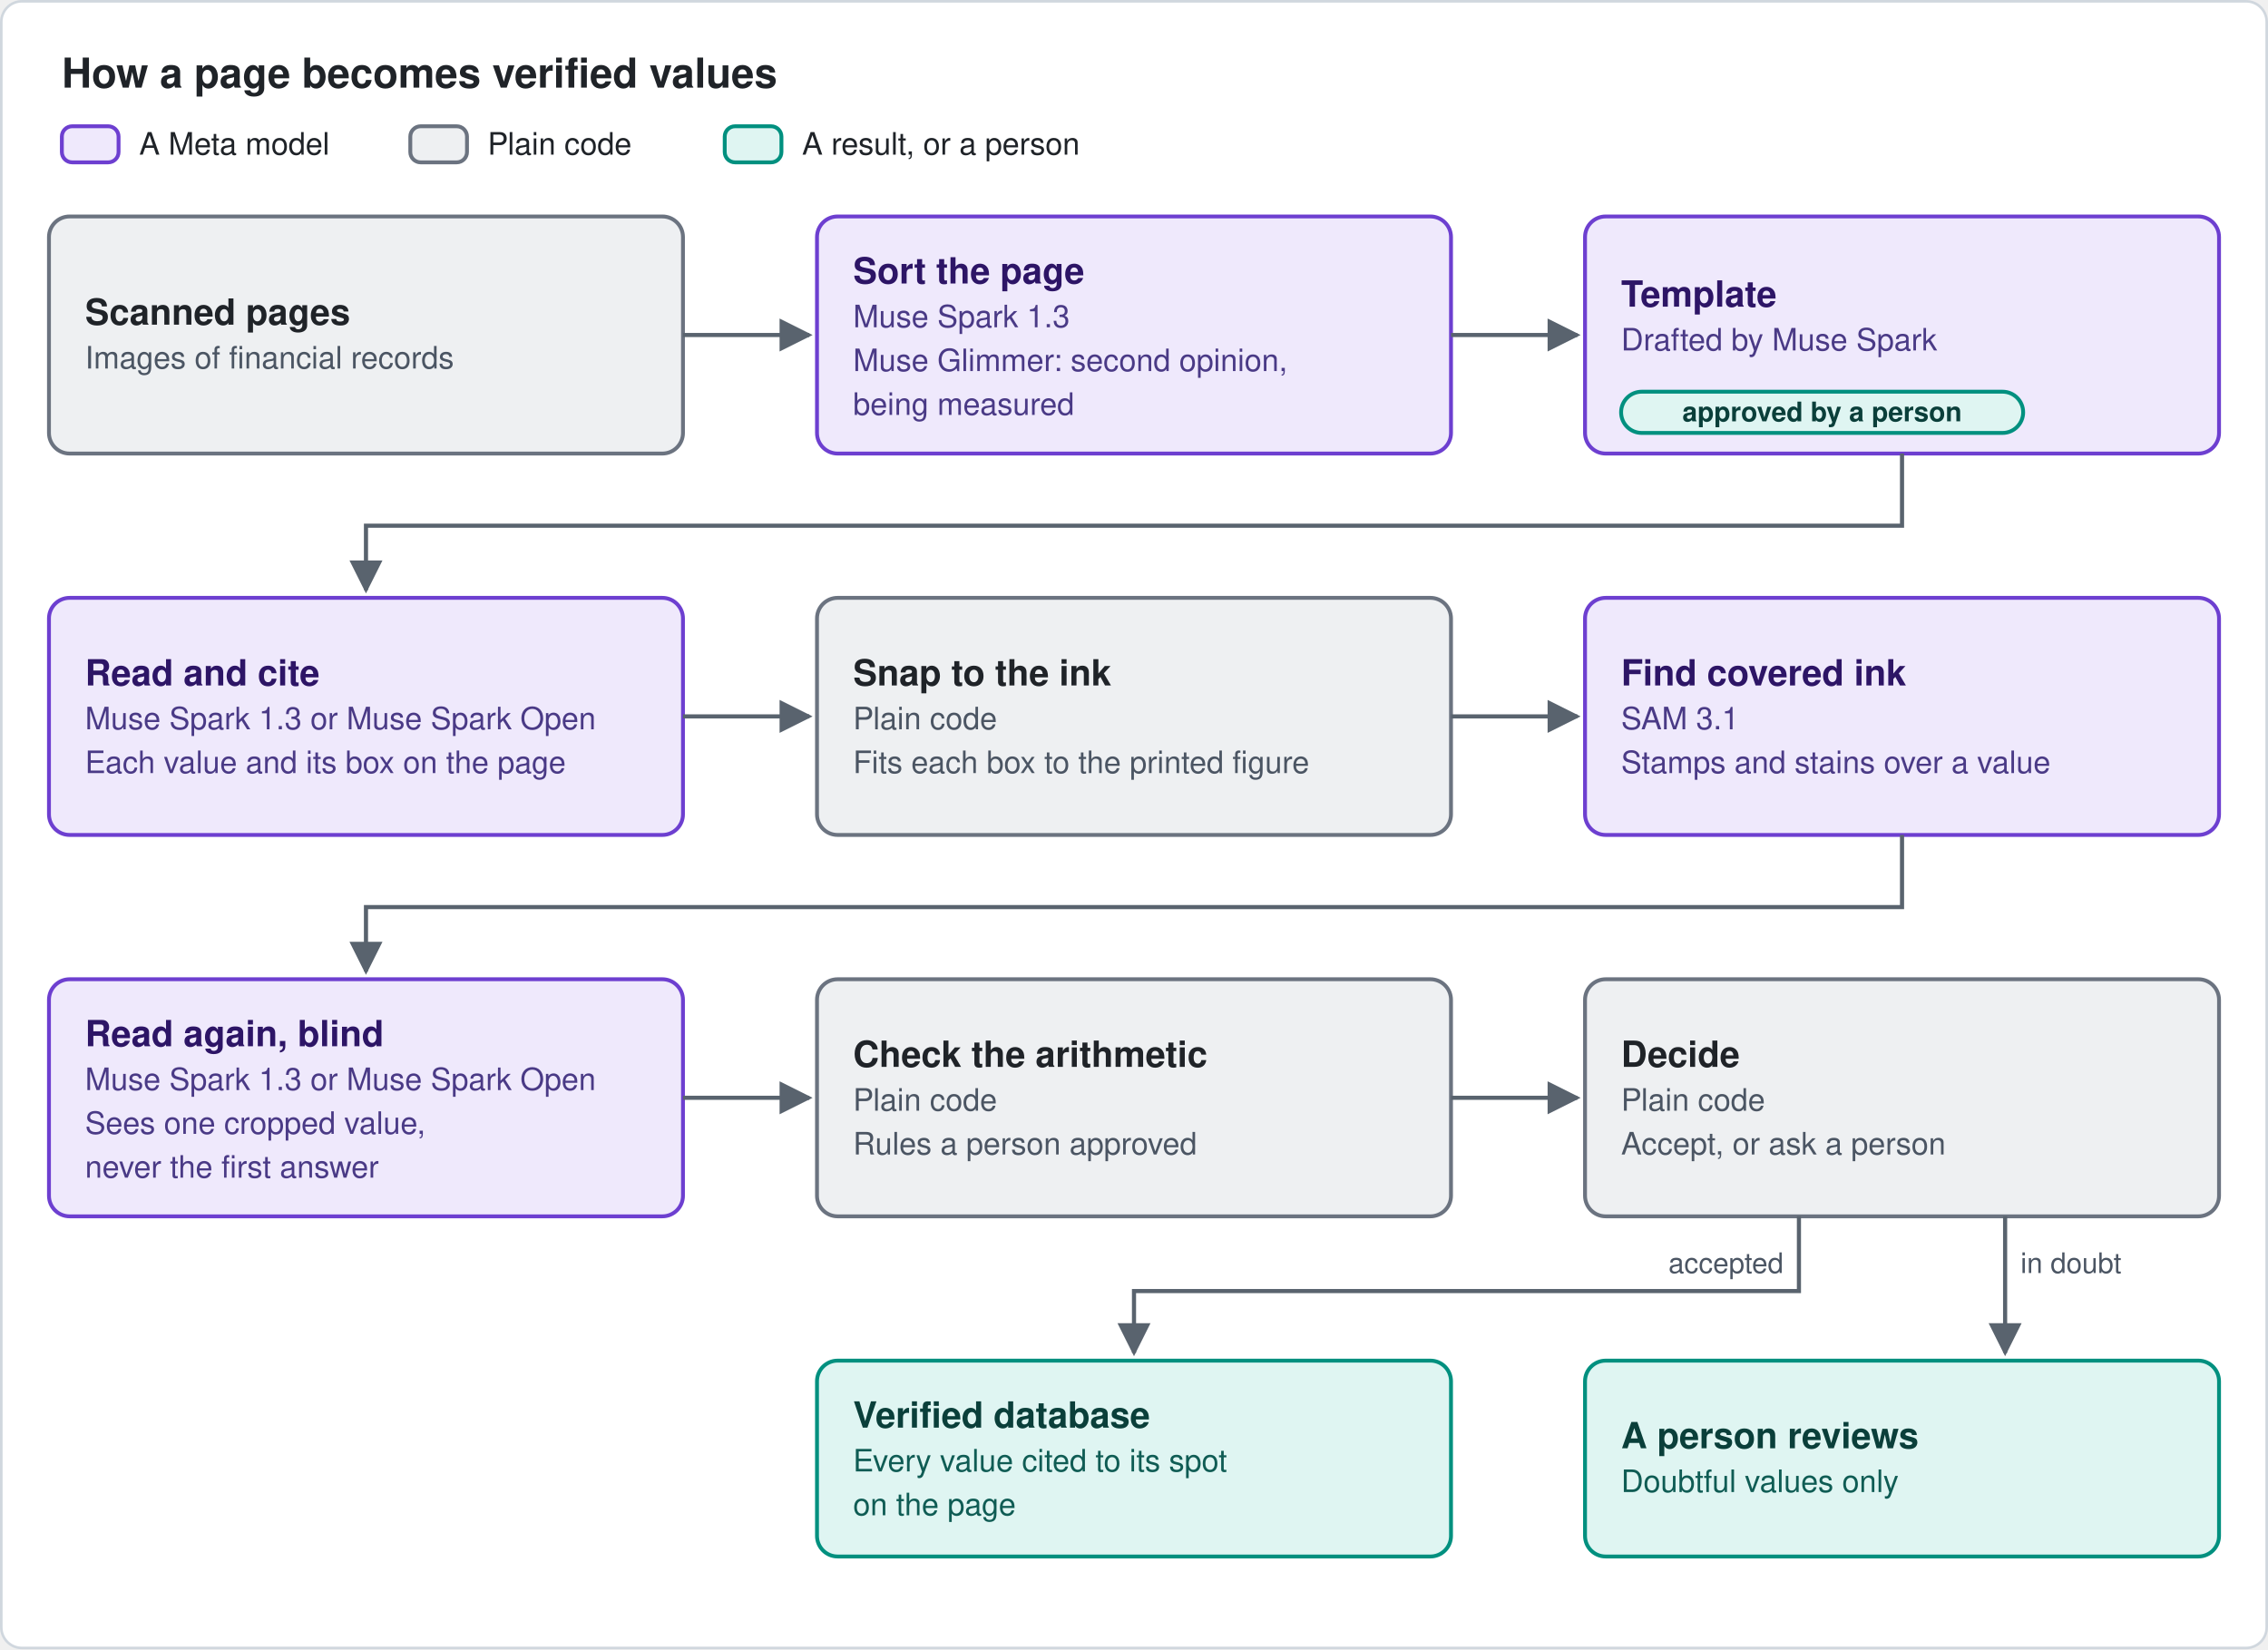
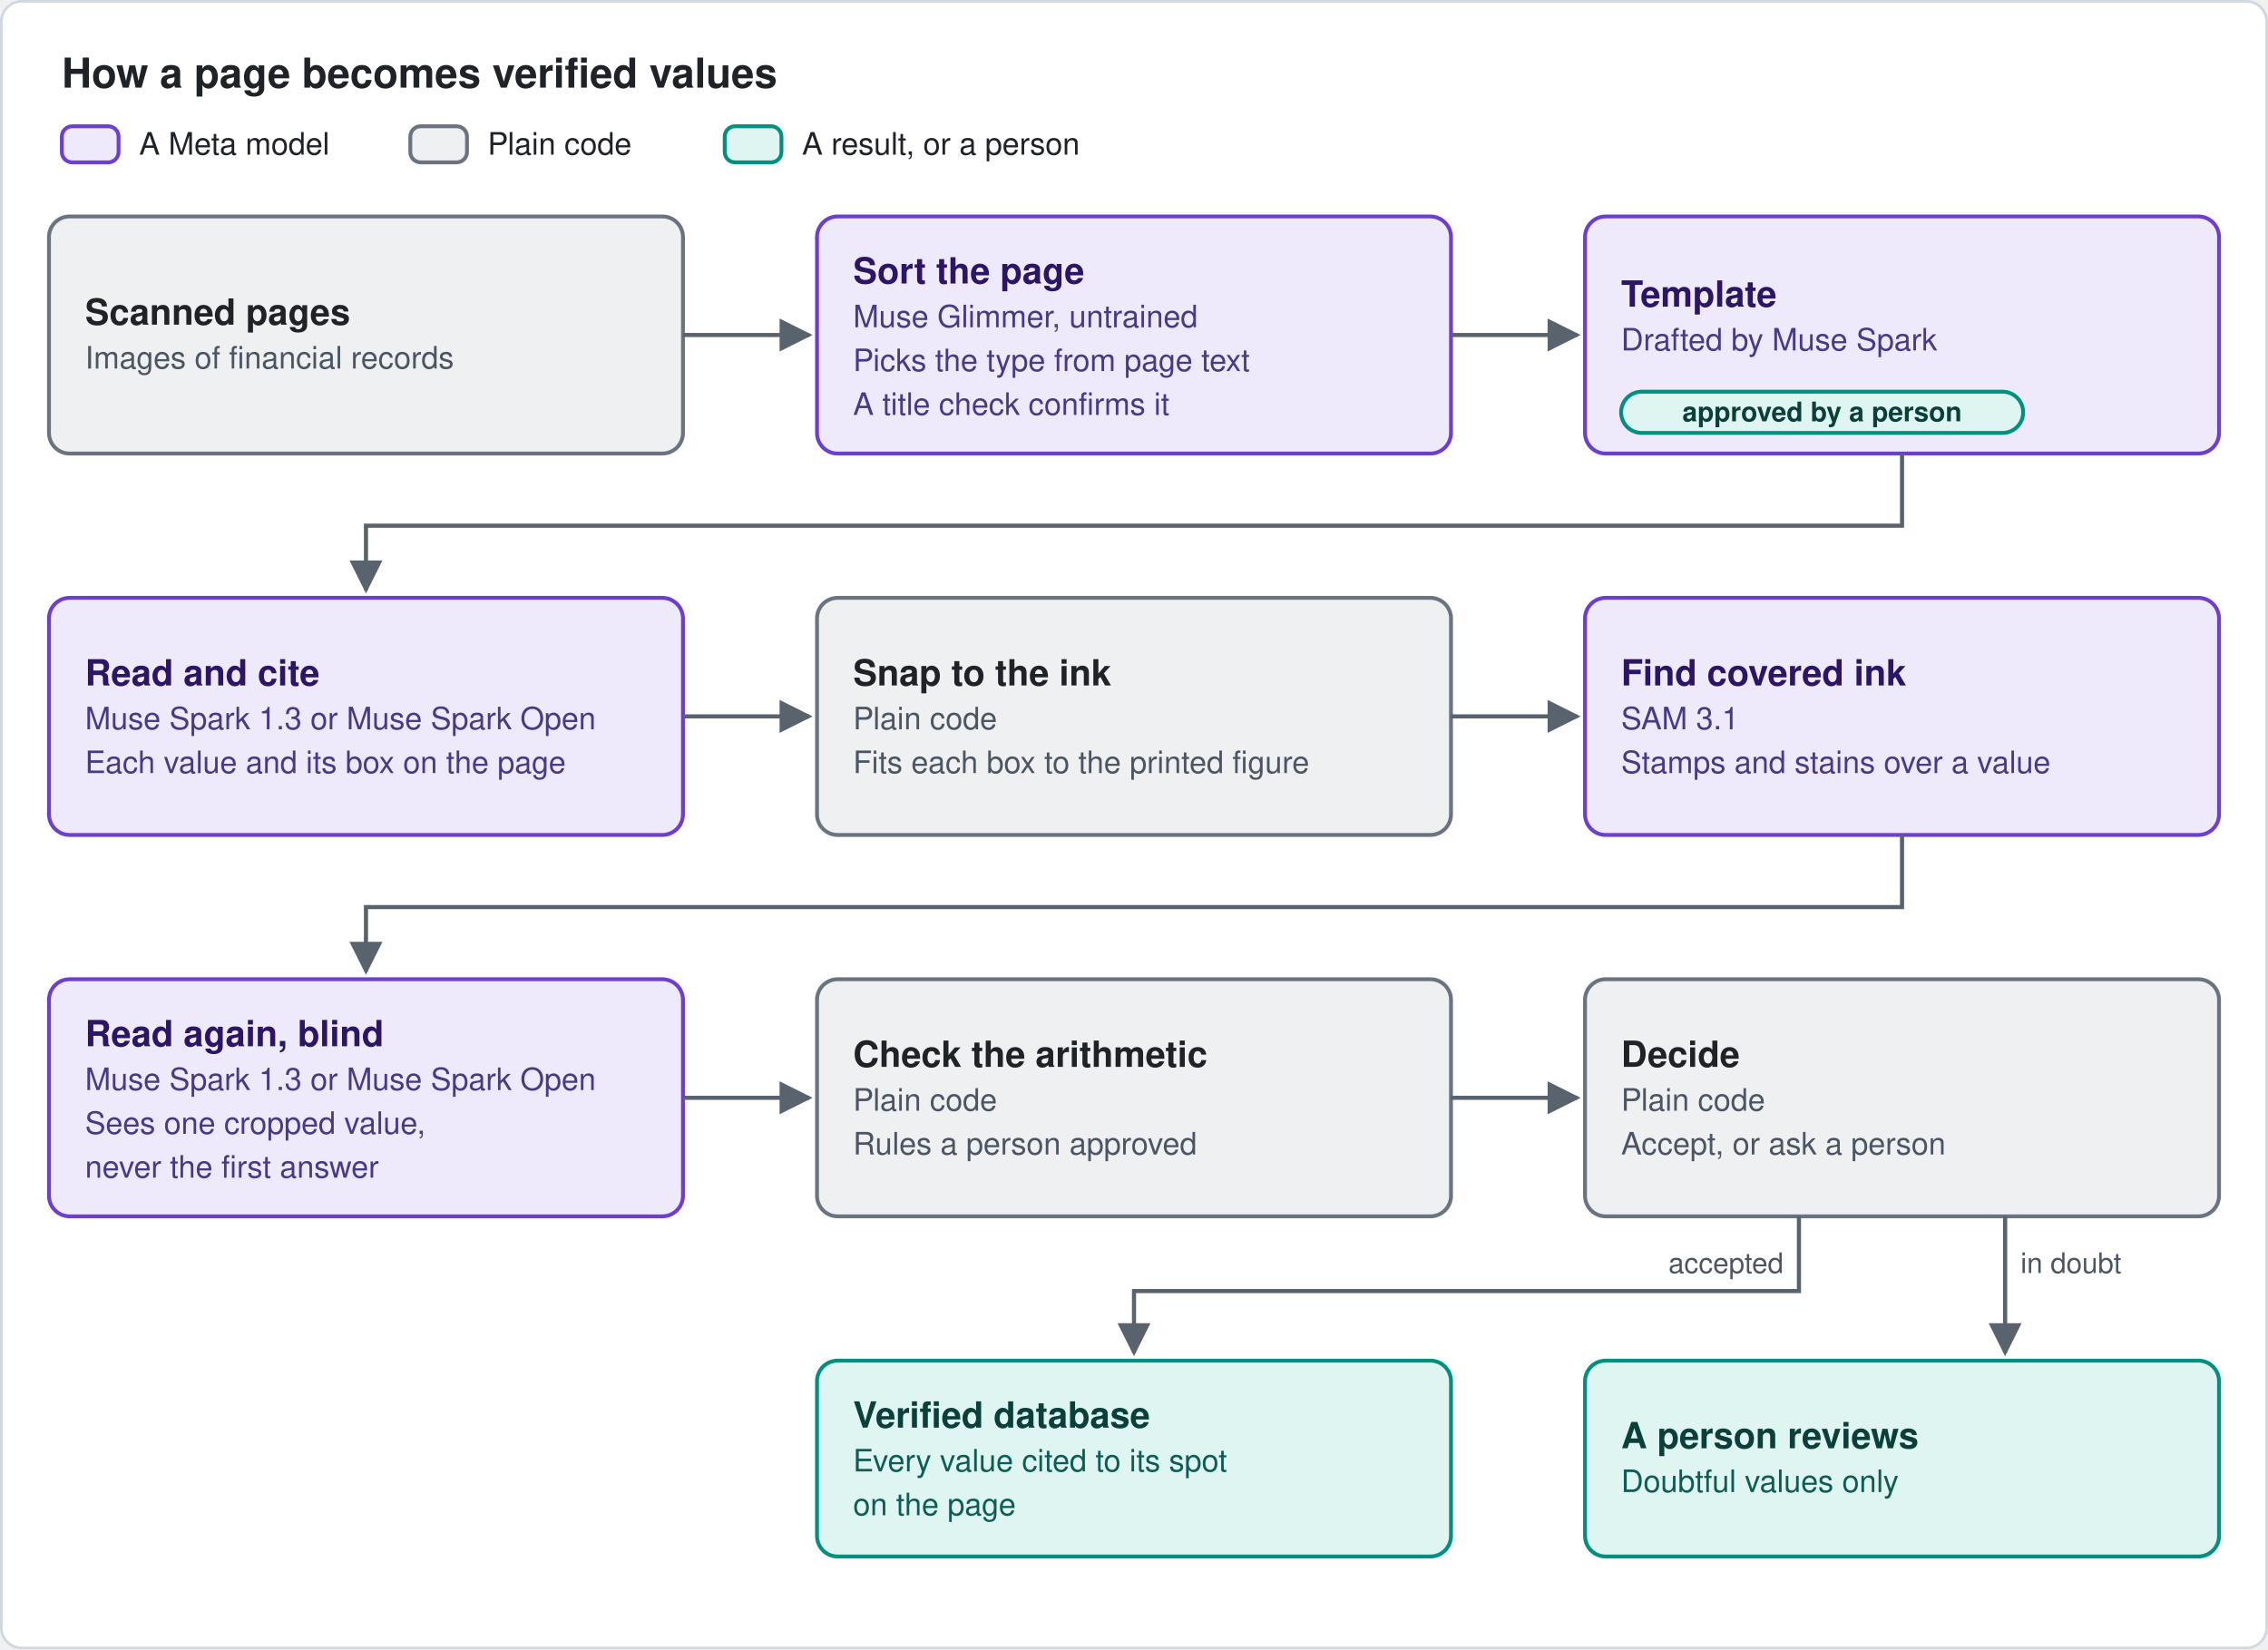
<svg xmlns="http://www.w3.org/2000/svg" viewBox="0 0 880 640" width="880" height="640" role="img" aria-labelledby="title desc">
  <style>
    text { font-family: -apple-system, "Segoe UI", Helvetica, Arial, sans-serif; }
    .card { fill: #ffffff; stroke: #d0d7de; }
    .t { fill: #1f2328; } .m { fill: #4b5563; }
    .arrow { stroke: #59636e; fill: none; stroke-width: 1.6; } .ah { fill: #59636e; }
    .p { fill: #efe9fc; stroke: #6d3fd0; stroke-width: 1.5; } .pt { fill: #2d1566; } .ps { fill: #4a3a86; }
    .g { fill: #eef0f2; stroke: #6b7380; stroke-width: 1.5; } .gt { fill: #1f2328; } .gs { fill: #4b5563; }
    .tl { fill: #dff5f2; stroke: #00907f; stroke-width: 1.5; } .tt { fill: #0a3f3a; } .ts { fill: #0f5c54; }
-     .hl { fill: rgba(109,63,208,0.10); stroke: #6d3fd0; stroke-width: 1; stroke-dasharray: 4 3; }
+     .ph { fill: #dccffa; stroke: #6d3fd0; stroke-width: 3; }
    @media (prefers-color-scheme: dark) {
      .card { fill: #0d1117; stroke: #30363d; }
      .t { fill: #e6edf3; } .m { fill: #aab3bd; }
      .arrow { stroke: #9aa4b0; fill: none; stroke-width: 1.6; } .ah { fill: #9aa4b0; }
      .p { fill: #251b45; stroke: #9575ec; stroke-width: 1.5; } .pt { fill: #eadfff; } .ps { fill: #c3b2f5; }
      .g { fill: #1b2027; stroke: #8b949e; stroke-width: 1.5; } .gt { fill: #e6edf3; } .gs { fill: #aab3bd; }
      .tl { fill: #0e2f2b; stroke: #22a595; stroke-width: 1.5; } .tt { fill: #d3f5ef; } .ts { fill: #9fdcd2; }
-       .hl { fill: rgba(149,117,236,0.18); stroke: #9575ec; stroke-width: 1; stroke-dasharray: 4 3; }
+       .ph { fill: #3a2a70; stroke: #9575ec; stroke-width: 3; }
    }
  </style>
  <defs>
    <marker id="ah" viewBox="0 0 10 10" refX="9" refY="5" markerWidth="8" markerHeight="8" orient="auto">
      <path d="M0 0L10 5L0 10z" class="ah" />
    </marker>
  </defs>
  <rect x="0.5" y="0.5" width="879" height="639" rx="8" class="card" />
  <text x="24" y="34" class="t" font-size="16" font-weight="600" text-anchor="start">How a page becomes verified values</text>
  <rect x="24" y="49" width="22" height="14" rx="4" class="p" />
  <text x="54" y="60" class="t" font-size="12" font-weight="400" text-anchor="start">A Meta model</text>
  <rect x="159.2" y="49" width="22" height="14" rx="4" class="g" />
  <text x="189.2" y="60" class="t" font-size="12" font-weight="400" text-anchor="start">Plain code</text>
  <rect x="281.2" y="49" width="22" height="14" rx="4" class="tl" />
  <text x="311.2" y="60" class="t" font-size="12" font-weight="400" text-anchor="start">A result, or a person</text>
  <rect x="19" y="84" width="246" height="92" rx="8" class="g" />
  <text x="33" y="126.0" class="gt" font-size="14" font-weight="600" text-anchor="start">Scanned pages</text>
  <text x="33" y="143.0" class="gs" font-size="12" font-weight="400" text-anchor="start">Images of financial records</text>
  <rect x="317" y="84" width="246" height="92" rx="8" class="p" />
  <text x="331" y="110.0" class="pt" font-size="14" font-weight="600" text-anchor="start">Sort the page</text>
-   <text x="331" y="127.0" class="ps" font-size="12" font-weight="400" text-anchor="start">Muse Spark 1.3</text>
-   <text x="331" y="144.0" class="ps" font-size="12" font-weight="400" text-anchor="start">Muse Glimmer: second opinion,</text>
-   <text x="331" y="161.0" class="ps" font-size="12" font-weight="400" text-anchor="start">being measured</text>
+   <text x="331" y="127.0" class="ps" font-size="12" font-weight="400" text-anchor="start">Muse Glimmer, untrained</text>
+   <text x="331" y="144.0" class="ps" font-size="12" font-weight="400" text-anchor="start">Picks the type from page text</text>
+   <text x="331" y="161.0" class="ps" font-size="12" font-weight="400" text-anchor="start">A title check confirms it</text>
  <rect x="615" y="84" width="246" height="92" rx="8" class="p" />
  <text x="629" y="119.0" class="pt" font-size="14" font-weight="600" text-anchor="start">Template</text>
  <text x="629" y="136.0" class="ps" font-size="12" font-weight="400" text-anchor="start">Drafted by Muse Spark</text>
  <rect x="629" y="152" width="156.0" height="16" rx="8" class="tl" />
  <text x="707.0" y="163.5" class="tt" font-size="10.5" font-weight="600" text-anchor="middle">approved by a person</text>
  <path d="M265 130.0H314" class="arrow" marker-end="url(#ah)" />
  <path d="M563 130.0H612" class="arrow" marker-end="url(#ah)" />
  <rect x="19" y="232" width="246" height="92" rx="8" class="p" />
  <text x="33" y="266.0" class="pt" font-size="14" font-weight="600" text-anchor="start">Read and cite</text>
  <text x="33" y="283.0" class="ps" font-size="12" font-weight="400" text-anchor="start">Muse Spark 1.3 or Muse Spark Open</text>
  <text x="33" y="300.0" class="ps" font-size="12" font-weight="400" text-anchor="start">Each value and its box on the page</text>
  <rect x="317" y="232" width="246" height="92" rx="8" class="g" />
  <text x="331" y="266.0" class="gt" font-size="14" font-weight="600" text-anchor="start">Snap to the ink</text>
  <text x="331" y="283.0" class="gs" font-size="12" font-weight="400" text-anchor="start">Plain code</text>
  <text x="331" y="300.0" class="gs" font-size="12" font-weight="400" text-anchor="start">Fits each box to the printed figure</text>
  <rect x="615" y="232" width="246" height="92" rx="8" class="p" />
  <text x="629" y="266.0" class="pt" font-size="14" font-weight="600" text-anchor="start">Find covered ink</text>
  <text x="629" y="283.0" class="ps" font-size="12" font-weight="400" text-anchor="start">SAM 3.1</text>
  <text x="629" y="300.0" class="ps" font-size="12" font-weight="400" text-anchor="start">Stamps and stains over a value</text>
  <path d="M265 278.0H314" class="arrow" marker-end="url(#ah)" />
  <path d="M563 278.0H612" class="arrow" marker-end="url(#ah)" />
  <rect x="19" y="380" width="246" height="92" rx="8" class="p" />
  <text x="33" y="406.0" class="pt" font-size="14" font-weight="600" text-anchor="start">Read again, blind</text>
  <text x="33" y="423.0" class="ps" font-size="12" font-weight="400" text-anchor="start">Muse Spark 1.3 or Muse Spark Open</text>
  <text x="33" y="440.0" class="ps" font-size="12" font-weight="400" text-anchor="start">Sees one cropped value,</text>
  <text x="33" y="457.0" class="ps" font-size="12" font-weight="400" text-anchor="start">never the first answer</text>
  <rect x="317" y="380" width="246" height="92" rx="8" class="g" />
  <text x="331" y="414.0" class="gt" font-size="14" font-weight="600" text-anchor="start">Check the arithmetic</text>
  <text x="331" y="431.0" class="gs" font-size="12" font-weight="400" text-anchor="start">Plain code</text>
  <text x="331" y="448.0" class="gs" font-size="12" font-weight="400" text-anchor="start">Rules a person approved</text>
  <rect x="615" y="380" width="246" height="92" rx="8" class="g" />
  <text x="629" y="414.0" class="gt" font-size="14" font-weight="600" text-anchor="start">Decide</text>
  <text x="629" y="431.0" class="gs" font-size="12" font-weight="400" text-anchor="start">Plain code</text>
  <text x="629" y="448.0" class="gs" font-size="12" font-weight="400" text-anchor="start">Accept, or ask a person</text>
  <path d="M265 426.0H314" class="arrow" marker-end="url(#ah)" />
  <path d="M563 426.0H612" class="arrow" marker-end="url(#ah)" />
  <path d="M738.0 176V204H142.0V229" class="arrow" marker-end="url(#ah)" />
  <path d="M738.0 324V352H142.0V377" class="arrow" marker-end="url(#ah)" />
  <rect x="317" y="528" width="246" height="76" rx="8" class="tl" />
  <text x="331" y="554.0" class="tt" font-size="14" font-weight="600" text-anchor="start">Verified database</text>
  <text x="331" y="571.0" class="ts" font-size="12" font-weight="400" text-anchor="start">Every value cited to its spot</text>
  <text x="331" y="588.0" class="ts" font-size="12" font-weight="400" text-anchor="start">on the page</text>
  <rect x="615" y="528" width="246" height="76" rx="8" class="tl" />
  <text x="629" y="562.0" class="tt" font-size="14" font-weight="600" text-anchor="start">A person reviews</text>
  <text x="629" y="579.0" class="ts" font-size="12" font-weight="400" text-anchor="start">Doubtful values only</text>
  <path d="M698.0 472V501H440.0V525" class="arrow" marker-end="url(#ah)" />
  <path d="M778.0 472V525" class="arrow" marker-end="url(#ah)" />
  <text x="692.0" y="494" class="m" font-size="11" font-weight="400" text-anchor="end">accepted</text>
  <text x="784.0" y="494" class="m" font-size="11" font-weight="400" text-anchor="start">in doubt</text>
</svg>
